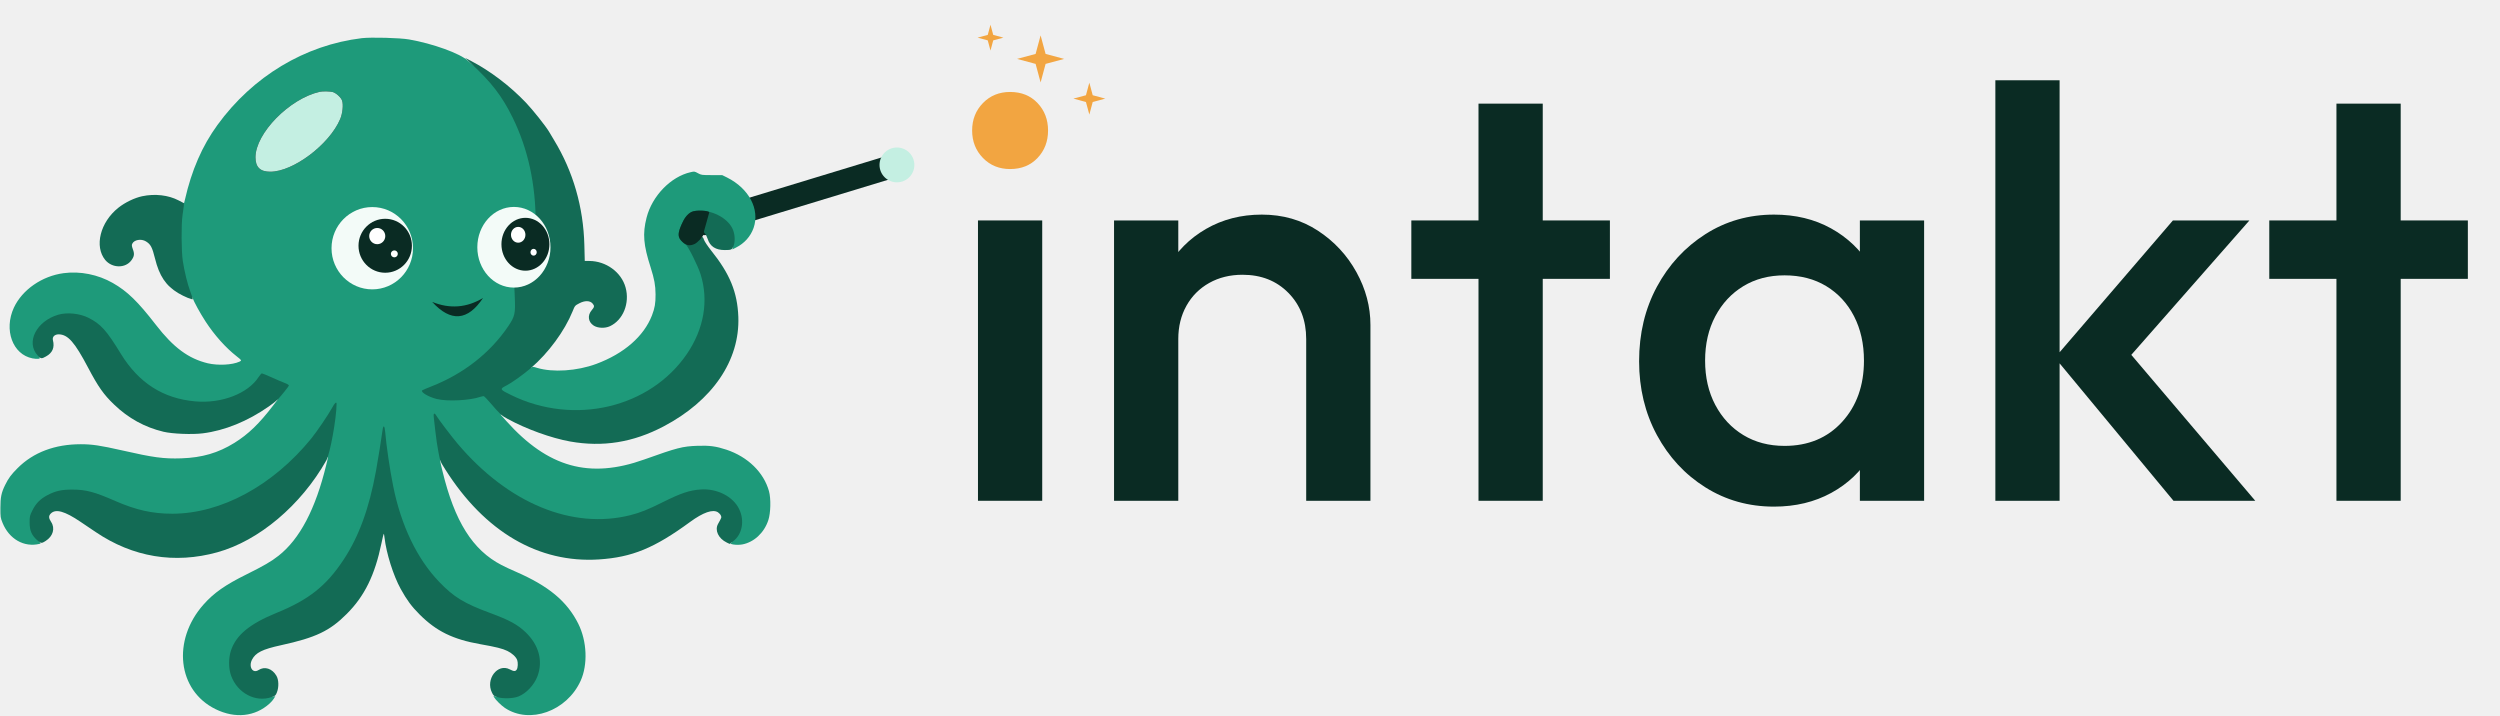
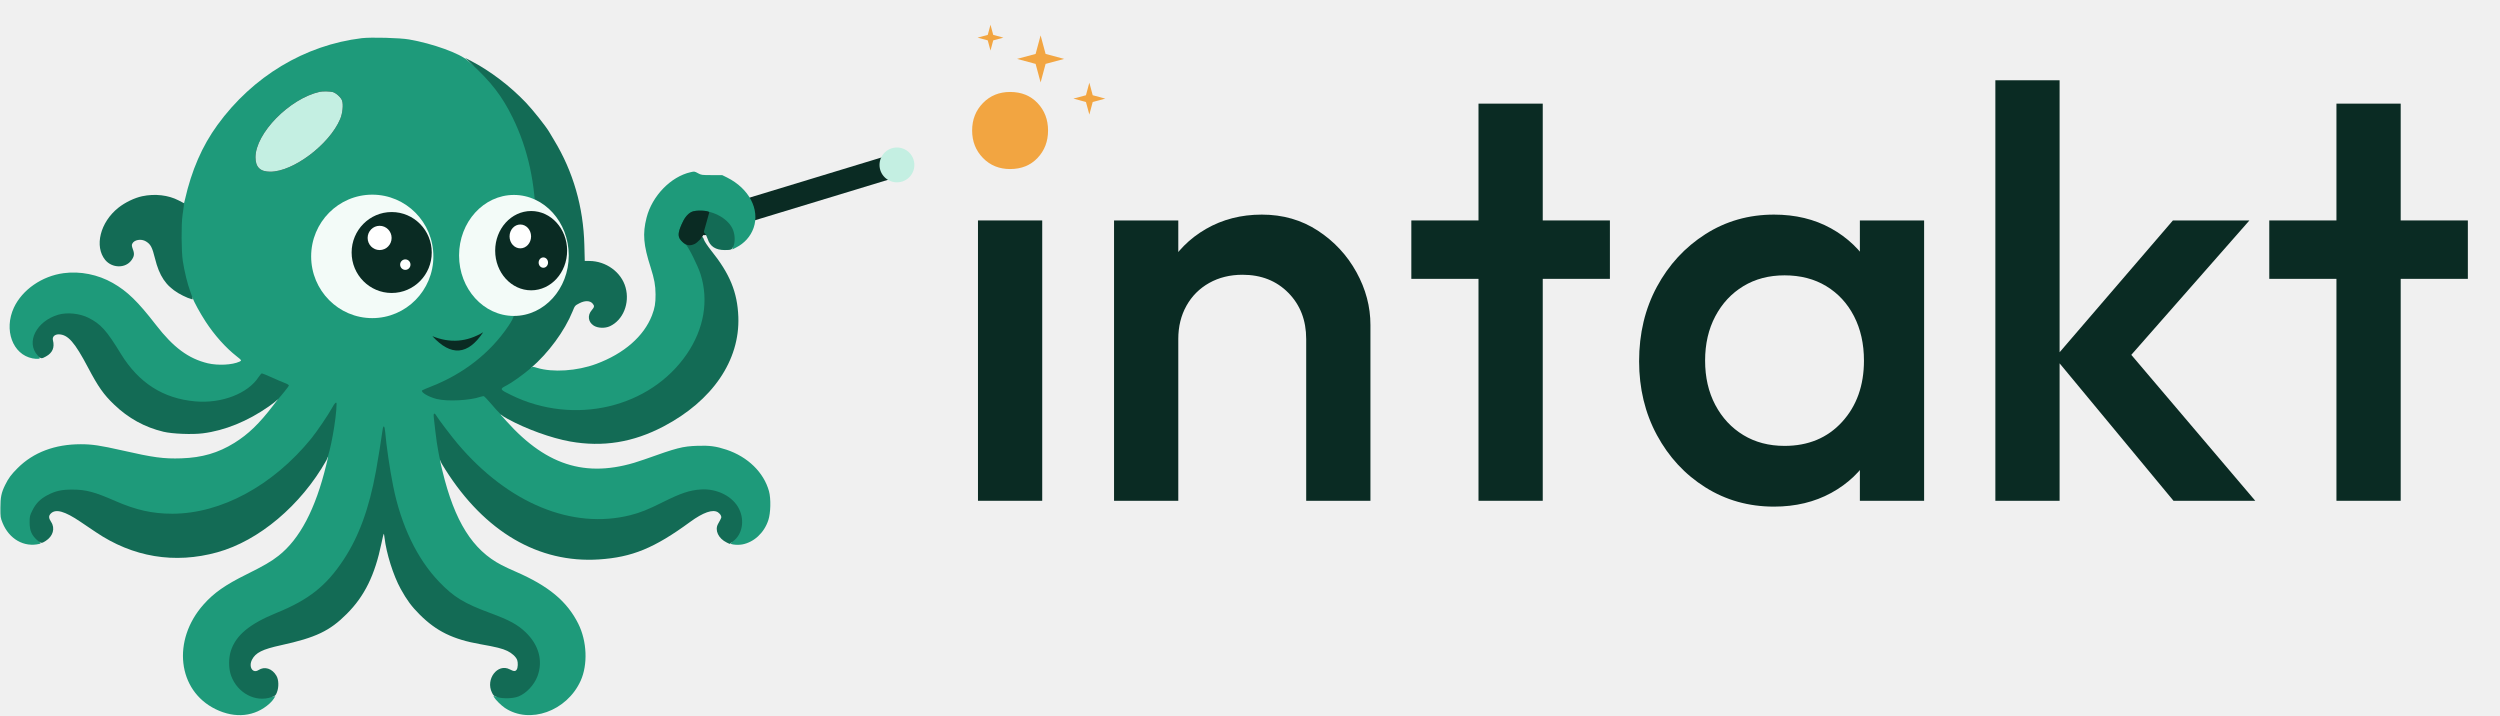
<svg xmlns="http://www.w3.org/2000/svg" viewBox="0 7.27 178.37 51.04">
  <rect x="-0.000" y="-0.829" width="15.208" height="1.658" rx="0.829" transform="translate(49.446 23.463) rotate(-16.919)" fill="#0A2B23" />
  <g transform="translate(0 7.271) scale(0.04861) translate(-63.0 -105.0)">
    <g transform="translate(0,1254) scale(0.1,-0.1)" fill="#1E9A7A" stroke="none">
      <path d="M5940 10930 c-835 -101 -1600 -560 -2119 -1275 -224 -308 -379 -665 -477 -1097 -20 -93 -20 -93 -126 -38 -200 104 -433 103 -653 -4 -174 -85 -297 -203 -376 -361 -87 -176 -84 -324 11 -444 41 -52 124 -101 170 -101 46 0 132 51 164 98 29 41 29 44 17 85 -47 152 -11 207 136 207 147 0 193 -51 248 -273 73 -297 206 -463 454 -568 39 -16 68 -35 71 -46 15 -51 110 -224 188 -343 132 -202 295 -384 455 -509 75 -59 77 -63 42 -79 -107 -49 -315 -59 -465 -24 -283 68 -504 231 -760 562 -268 346 -421 495 -635 617 -218 124 -478 176 -720 144 -318 -42 -608 -243 -731 -506 -151 -326 -19 -688 273 -745 67 -13 124 -7 105 12 -7 7 8 20 51 42 67 34 116 87 118 126 0 14 -3 52 -7 86 -6 55 -4 63 19 90 24 27 29 29 99 28 166 -1 250 -90 461 -490 149 -282 229 -396 382 -542 390 -376 906 -515 1433 -387 276 67 550 195 793 370 62 45 99 65 119 65 l29 0 -67 -88 c-208 -272 -367 -425 -571 -552 -239 -148 -475 -217 -778 -227 -259 -9 -414 12 -873 117 -318 72 -439 90 -605 90 -379 0 -695 -119 -926 -350 -94 -94 -134 -147 -184 -249 -55 -112 -69 -178 -69 -336 0 -134 1 -143 31 -218 96 -238 315 -364 541 -310 22 5 22 6 6 24 -12 14 -13 19 -4 19 28 0 111 64 140 107 38 58 38 86 0 143 -61 92 -32 199 57 216 117 22 237 -20 435 -155 54 -36 153 -103 221 -149 465 -315 978 -437 1482 -353 691 116 1315 567 1771 1283 46 73 85 136 87 141 1 5 12 7 24 5 21 -3 21 -3 -9 -123 -157 -648 -389 -1088 -700 -1332 -108 -85 -217 -148 -473 -275 -309 -153 -476 -270 -626 -439 -468 -525 -384 -1265 176 -1538 287 -141 579 -110 793 84 23 20 50 52 62 72 l21 35 -26 -4 c-30 -6 -30 -7 -6 34 69 116 51 241 -43 313 -48 37 -88 42 -131 16 -49 -29 -137 -29 -165 -1 -28 28 -29 154 -1 208 53 103 152 152 426 212 511 112 715 209 965 460 262 261 412 568 510 1040 l28 135 34 3 35 3 7 -63 c27 -231 128 -553 238 -753 91 -164 158 -255 277 -374 246 -246 489 -365 891 -436 322 -57 433 -95 498 -170 45 -50 52 -73 52 -163 0 -103 -13 -122 -83 -122 -35 0 -62 7 -82 20 -44 29 -85 25 -141 -12 -99 -67 -121 -173 -61 -292 19 -36 32 -66 31 -66 -1 0 -14 4 -29 10 -24 9 -25 9 -14 -12 21 -38 102 -119 159 -158 364 -244 909 -49 1112 397 108 238 94 581 -34 838 -166 331 -436 555 -922 766 -66 28 -158 71 -205 96 -425 220 -688 640 -867 1380 -40 164 -39 163 -16 163 12 0 42 -38 91 -116 407 -646 943 -1082 1521 -1237 251 -68 458 -91 685 -77 471 30 804 168 1325 550 52 38 132 89 178 112 75 38 90 42 170 46 75 3 92 0 120 -17 59 -37 70 -121 26 -187 -45 -65 -48 -86 -23 -138 25 -54 65 -90 132 -121 34 -16 43 -24 32 -29 -56 -21 71 -43 159 -27 172 32 322 170 383 356 35 103 40 317 10 425 -76 276 -310 505 -625 610 -151 50 -247 63 -422 57 -223 -8 -297 -27 -784 -201 -803 -288 -1413 -118 -2024 564 l-85 95 30 3 c21 2 61 -13 134 -52 279 -147 617 -267 891 -316 450 -80 868 -10 1307 221 793 416 1209 1110 1071 1787 -53 264 -156 467 -371 735 -101 126 -118 162 -119 250 l0 67 44 0 c42 0 45 -2 65 -42 11 -24 23 -55 26 -69 25 -101 181 -166 298 -124 39 13 39 13 33 -11 l-7 -25 53 27 c124 62 215 164 259 289 94 272 -67 578 -388 739 l-73 36 -152 0 c-149 0 -154 1 -204 28 -49 27 -52 28 -107 15 -292 -66 -566 -349 -647 -668 -60 -235 -46 -401 60 -730 54 -170 71 -262 72 -395 1 -130 -11 -201 -53 -310 -119 -306 -410 -560 -817 -711 -282 -105 -640 -128 -869 -58 -50 16 -68 18 -79 8 -11 -9 -14 -7 -14 12 0 17 30 55 97 124 223 230 391 477 488 717 33 82 34 83 97 116 59 32 68 34 146 30 77 -3 86 -5 108 -31 38 -44 34 -108 -11 -160 -40 -46 -44 -77 -16 -123 23 -37 94 -74 142 -74 120 0 272 152 315 314 78 294 -198 605 -537 606 l-66 0 -6 233 c-14 558 -164 1078 -443 1538 -31 52 -66 110 -77 129 -12 19 -67 96 -124 171 -170 225 -395 448 -624 616 -90 67 -131 93 -296 194 -38 23 -90 63 -118 89 -110 105 -514 251 -860 311 -136 24 -558 35 -695 19z" />
    </g>
    <g transform="translate(0,1254) scale(0.1,-0.1)" fill="#136B55" stroke="none">
      <path d="M7534 10568 c308 -284 463 -485 619 -801 228 -463 342 -988 340 -1572 -1 -309 -17 -442 -61 -490 -16 -16 -55 -66 -87 -110 -32 -44 -82 -105 -111 -135 -61 -65 -61 -62 -48 -338 10 -235 1 -275 -94 -417 -266 -394 -656 -700 -1127 -885 -71 -28 -134 -55 -139 -60 -25 -25 95 -97 214 -126 155 -39 489 -22 642 32 21 7 44 11 52 8 7 -3 48 -46 92 -97 145 -168 165 -187 253 -234 273 -150 642 -283 920 -333 479 -85 923 -14 1370 221 718 377 1122 969 1098 1609 -14 362 -124 631 -402 977 -49 62 -93 128 -103 155 -12 36 -19 44 -29 36 -10 -8 -13 0 -13 41 0 44 3 51 20 51 11 0 20 -5 20 -10 0 -6 9 -21 20 -32 11 -12 28 -46 37 -75 35 -110 117 -163 251 -163 97 0 107 5 128 58 25 64 23 160 -6 235 -61 161 -278 286 -498 287 -127 0 -194 -54 -261 -210 -44 -101 -51 -153 -27 -198 15 -29 60 -73 88 -88 33 -18 181 -311 221 -440 121 -385 50 -799 -199 -1166 -541 -796 -1658 -1059 -2580 -607 -169 82 -173 89 -76 138 80 40 251 162 363 258 258 221 497 546 614 835 33 82 34 83 97 116 81 43 156 42 195 -2 31 -36 29 -51 -12 -99 -65 -75 -53 -172 28 -225 59 -39 165 -44 239 -10 194 90 294 338 230 569 -62 225 -287 388 -533 389 l-66 0 -6 233 c-14 558 -164 1078 -443 1538 -31 52 -66 110 -77 129 -50 83 -235 316 -338 424 -236 247 -522 464 -804 611 l-90 46 79 -73z" />
      <path d="M5325 10143 c-444 -99 -945 -609 -945 -962 0 -144 69 -211 217 -211 337 0 868 400 1026 773 35 83 48 209 28 270 -15 46 -88 112 -137 126 -38 11 -149 13 -189 4z" />
      <path d="M2717 8610 c-113 -24 -252 -91 -351 -170 -265 -211 -354 -566 -192 -765 102 -123 297 -126 385 -5 42 58 47 94 21 162 -16 45 -18 61 -9 80 26 59 132 78 201 35 69 -42 92 -85 133 -250 63 -256 159 -400 341 -509 89 -53 214 -104 214 -87 0 6 -16 54 -35 105 -43 114 -88 299 -112 454 -21 139 -24 538 -4 670 6 47 14 106 18 131 l5 46 -81 42 c-150 78 -347 101 -534 61z" />
      <path d="M1485 6871 c-321 -94 -479 -406 -302 -598 46 -50 56 -52 121 -15 97 53 130 131 103 238 -13 50 25 87 85 87 135 -3 233 -113 431 -489 149 -282 229 -396 382 -542 209 -201 449 -333 725 -399 130 -31 422 -43 576 -23 323 40 660 178 969 394 55 38 115 86 134 105 49 53 161 192 161 201 0 12 -22 25 -75 45 -27 10 -108 44 -179 77 -71 32 -135 58 -142 58 -7 0 -29 -24 -47 -52 -156 -244 -545 -394 -932 -359 -471 42 -829 271 -1091 698 -210 344 -295 438 -476 529 -128 64 -312 83 -443 45z" />
      <path d="M5506 5507 c-58 -106 -225 -352 -308 -454 -563 -691 -1323 -1102 -2038 -1103 -293 0 -534 54 -838 187 -304 133 -430 167 -627 167 -161 1 -249 -19 -368 -81 -106 -56 -169 -120 -220 -221 -41 -83 -42 -89 -42 -181 0 -118 28 -184 107 -256 60 -53 67 -54 129 -14 108 69 141 186 79 279 -37 56 -38 89 -4 123 72 72 204 35 436 -122 54 -36 153 -103 221 -149 546 -370 1159 -472 1787 -298 609 168 1228 690 1600 1349 55 98 150 623 150 830 0 37 -27 14 -64 -56z" />
      <path d="M6998 5414 c-3 -3 -4 -22 -2 -42 3 -20 13 -117 24 -214 11 -97 31 -236 46 -309 25 -131 26 -133 102 -253 578 -912 1367 -1374 2252 -1317 488 32 813 165 1340 551 192 140 332 189 408 141 18 -12 37 -33 43 -48 11 -29 12 -26 -42 -123 -51 -93 5 -213 128 -273 l42 -20 53 40 c133 100 170 302 86 473 -89 183 -322 302 -561 286 -166 -11 -291 -53 -564 -189 -211 -106 -325 -151 -470 -188 -853 -215 -1794 173 -2534 1046 -86 101 -285 363 -314 413 -19 32 -27 37 -37 26z" />
      <path d="M6245 5178 c-14 -109 -67 -439 -96 -598 -101 -554 -251 -965 -478 -1308 -252 -381 -509 -585 -981 -777 -397 -162 -596 -327 -671 -556 -36 -111 -35 -265 4 -369 94 -254 358 -393 592 -312 56 19 61 23 79 69 31 77 28 186 -7 245 -63 107 -173 142 -263 83 -85 -55 -149 48 -95 153 53 103 152 152 426 212 511 112 715 209 965 460 261 261 412 568 509 1037 15 73 30 135 33 138 3 3 9 -23 12 -57 27 -231 128 -553 238 -753 91 -164 158 -255 277 -374 246 -246 489 -365 891 -436 233 -41 324 -64 397 -99 68 -33 126 -86 144 -133 14 -38 11 -116 -7 -141 -20 -29 -41 -28 -103 4 -177 92 -358 -145 -260 -342 22 -45 28 -50 84 -67 82 -25 228 -20 305 11 115 45 231 169 279 297 84 225 20 460 -175 646 -119 113 -237 177 -512 279 -393 145 -540 235 -758 462 -322 336 -557 824 -673 1403 -48 236 -101 597 -117 793 -8 97 -28 113 -39 30z" />
    </g>
    <g transform="translate(0,1254) scale(0.1,-0.1)" fill="#0A2B23" stroke="none">
      <path d="M5325 10143 c-444 -99 -945 -609 -945 -962 0 -144 69 -211 217 -211 337 0 868 400 1026 773 35 83 48 209 28 270 -15 46 -88 112 -137 126 -38 11 -149 13 -189 4z" />
      <path d="M10780 8380 c-61 -32 -106 -90 -149 -190 -57 -133 -54 -187 16 -251 58 -54 108 -62 178 -30 41 18 125 107 125 132 0 8 20 84 45 169 25 85 45 158 45 162 0 31 -206 37 -260 8z" />
    </g>
    <g transform="translate(0,1254) scale(0.1,-0.1)" fill="#C4EFE2" stroke="none">
      <path d="M5325 10143 c-444 -99 -945 -609 -945 -962 0 -144 69 -211 217 -211 337 0 868 400 1026 773 35 83 48 209 28 270 -15 46 -88 112 -137 126 -38 11 -149 13 -189 4z" />
    </g>
-     <ellipse cx="609.4" cy="469.3" rx="59.8" ry="60.4" transform="rotate(0.0 609.4 469.3)" fill="#F3FBF8" />
-     <ellipse cx="628.4" cy="465.7" rx="39.2" ry="39.6" transform="rotate(0.0 628.4 465.7)" fill="#0A2B23" />
-     <ellipse cx="616.7" cy="451.5" rx="11.8" ry="11.9" transform="rotate(0.0 616.7 451.5)" fill="#FFFFFF" />
-     <ellipse cx="641.8" cy="477.6" rx="5.1" ry="5.1" transform="rotate(0.0 641.8 477.6)" fill="#FFFFFF" />
-     <ellipse cx="817.3" cy="467.9" rx="53.7" ry="59.2" transform="rotate(0.0 817.3 467.9)" fill="#F3FBF8" />
-     <ellipse cx="834.2" cy="463.5" rx="35.2" ry="38.8" transform="rotate(0.0 834.2 463.5)" fill="#0A2B23" />
-     <ellipse cx="823.6" cy="449.6" rx="10.6" ry="11.6" transform="rotate(0.0 823.6 449.6)" fill="#FFFFFF" />
-     <ellipse cx="846.2" cy="475.2" rx="4.6" ry="5.0" transform="rotate(0.0 846.2 475.2)" fill="#FFFFFF" />
-     <path d="M 697.2 545.2 Q 734.6 593.1 772.1 545.2 Q 734.6 564.0 697.2 545.2 Z" transform="rotate(-4.4 734.6 545.2)" fill="#0A2B23" />
+     <ellipse cx="609.4" cy="481.3" rx="89.7" ry="90.6" transform="rotate(0.0 609.4 481.3)" fill="#F3FBF8" />
+     <ellipse cx="637.9" cy="475.6" rx="58.8" ry="59.4" transform="rotate(0.0 637.9 475.6)" fill="#0A2B23" />
+     <ellipse cx="620.2" cy="454.2" rx="17.6" ry="17.8" transform="rotate(0.0 620.2 454.2)" fill="#FFFFFF" />
+     <ellipse cx="657.9" cy="493.4" rx="7.6" ry="7.7" transform="rotate(0.0 657.9 493.4)" fill="#FFFFFF" />
+     <ellipse cx="817.3" cy="479.9" rx="80.5" ry="88.8" transform="rotate(0.0 817.3 479.9)" fill="#F3FBF8" />
+     <ellipse cx="842.6" cy="472.9" rx="52.8" ry="58.2" transform="rotate(0.0 842.6 472.9)" fill="#0A2B23" />
+     <ellipse cx="826.7" cy="452.0" rx="15.8" ry="17.5" transform="rotate(0.0 826.7 452.0)" fill="#FFFFFF" />
+     <ellipse cx="860.5" cy="490.4" rx="6.9" ry="7.6" transform="rotate(0.0 860.5 490.4)" fill="#FFFFFF" />
+     <path d="M 697.5 595.5 Q 734.9 643.4 772.3 595.5 Q 734.9 614.3 697.5 595.5 Z" transform="rotate(-4.4 734.9 595.5)" fill="#0A2B23" />
  </g>
  <circle cx="63.995" cy="19.037" r="1.243" fill="#C4EFE2" />
  <polygon points="74.245,9.794 74.601,11.117 75.924,11.473 74.601,11.829 74.245,13.152 73.889,11.829 72.565,11.473 73.889,11.117" fill="#F2A541" />
  <polygon points="77.722,13.169 77.963,14.065 78.859,14.306 77.963,14.548 77.722,15.444 77.480,14.548 76.584,14.306 77.480,14.065" fill="#F2A541" />
  <polygon points="70.670,9.035 70.865,9.760 71.590,9.956 70.865,10.151 70.670,10.877 70.474,10.151 69.749,9.956 70.474,9.760" fill="#F2A541" />
  <g fill="#0A2B23">
    <path transform="translate(67.193 43.0) scale(0.04167 -0.04167)" d="M62 0V480H172V0Z" />
    <path transform="translate(76.943 43.0) scale(0.04167 -0.04167)" d="M390 0V277Q390 325 359.5 356.0Q329 387 281 387Q249 387 224.0 373.0Q199 359 185.0 334.0Q171 309 171 277L128 301Q128 356 152.0 398.5Q176 441 218.5 465.5Q261 490 314 490Q368 490 410.0 462.5Q452 435 476.0 391.5Q500 348 500 301V0ZM61 0V480H171V0Z" />
    <path transform="translate(99.904 43.0) scale(0.04167 -0.04167)" d="M134 0V680H244V0ZM19 380V480H359V380Z" />
    <path transform="translate(115.655 43.0) scale(0.04167 -0.04167)" d="M262 -10Q197 -10 144.5 23.0Q92 56 61.5 112.5Q31 169 31 239Q31 310 61.5 366.5Q92 423 144.5 456.5Q197 490 262 490Q317 490 359.5 466.5Q402 443 427.0 402.0Q452 361 452 309V171Q452 119 427.5 78.0Q403 37 360.0 13.5Q317 -10 262 -10ZM280 94Q341 94 378.5 135.0Q416 176 416 240Q416 283 399.0 316.0Q382 349 351.5 367.5Q321 386 280 386Q240 386 209.5 367.5Q179 349 161.5 316.0Q144 283 144 240Q144 197 161.5 164.0Q179 131 209.5 112.5Q240 94 280 94ZM409 0V129L428 246L409 362V480H519V0Z" />
    <path transform="translate(139.823 43.0) scale(0.04167 -0.04167)" d="M366 0 163 245 365 480H496L264 216L269 279L506 0ZM61 0V720H171V0Z" />
    <path transform="translate(161.117 43.0) scale(0.04167 -0.04167)" d="M134 0V680H244V0ZM19 380V480H359V380Z" />
  </g>
  <path fill="#F2A541" transform="translate(67.193 43.0) scale(0.04167 -0.04167)" d="M117 568Q89 568 70.5 587.0Q52 606 52 634Q52 662 70.5 681.0Q89 700 117 700Q146 700 164.0 681.0Q182 662 182 634Q182 606 164.0 587.0Q146 568 117 568Z" />
</svg>
